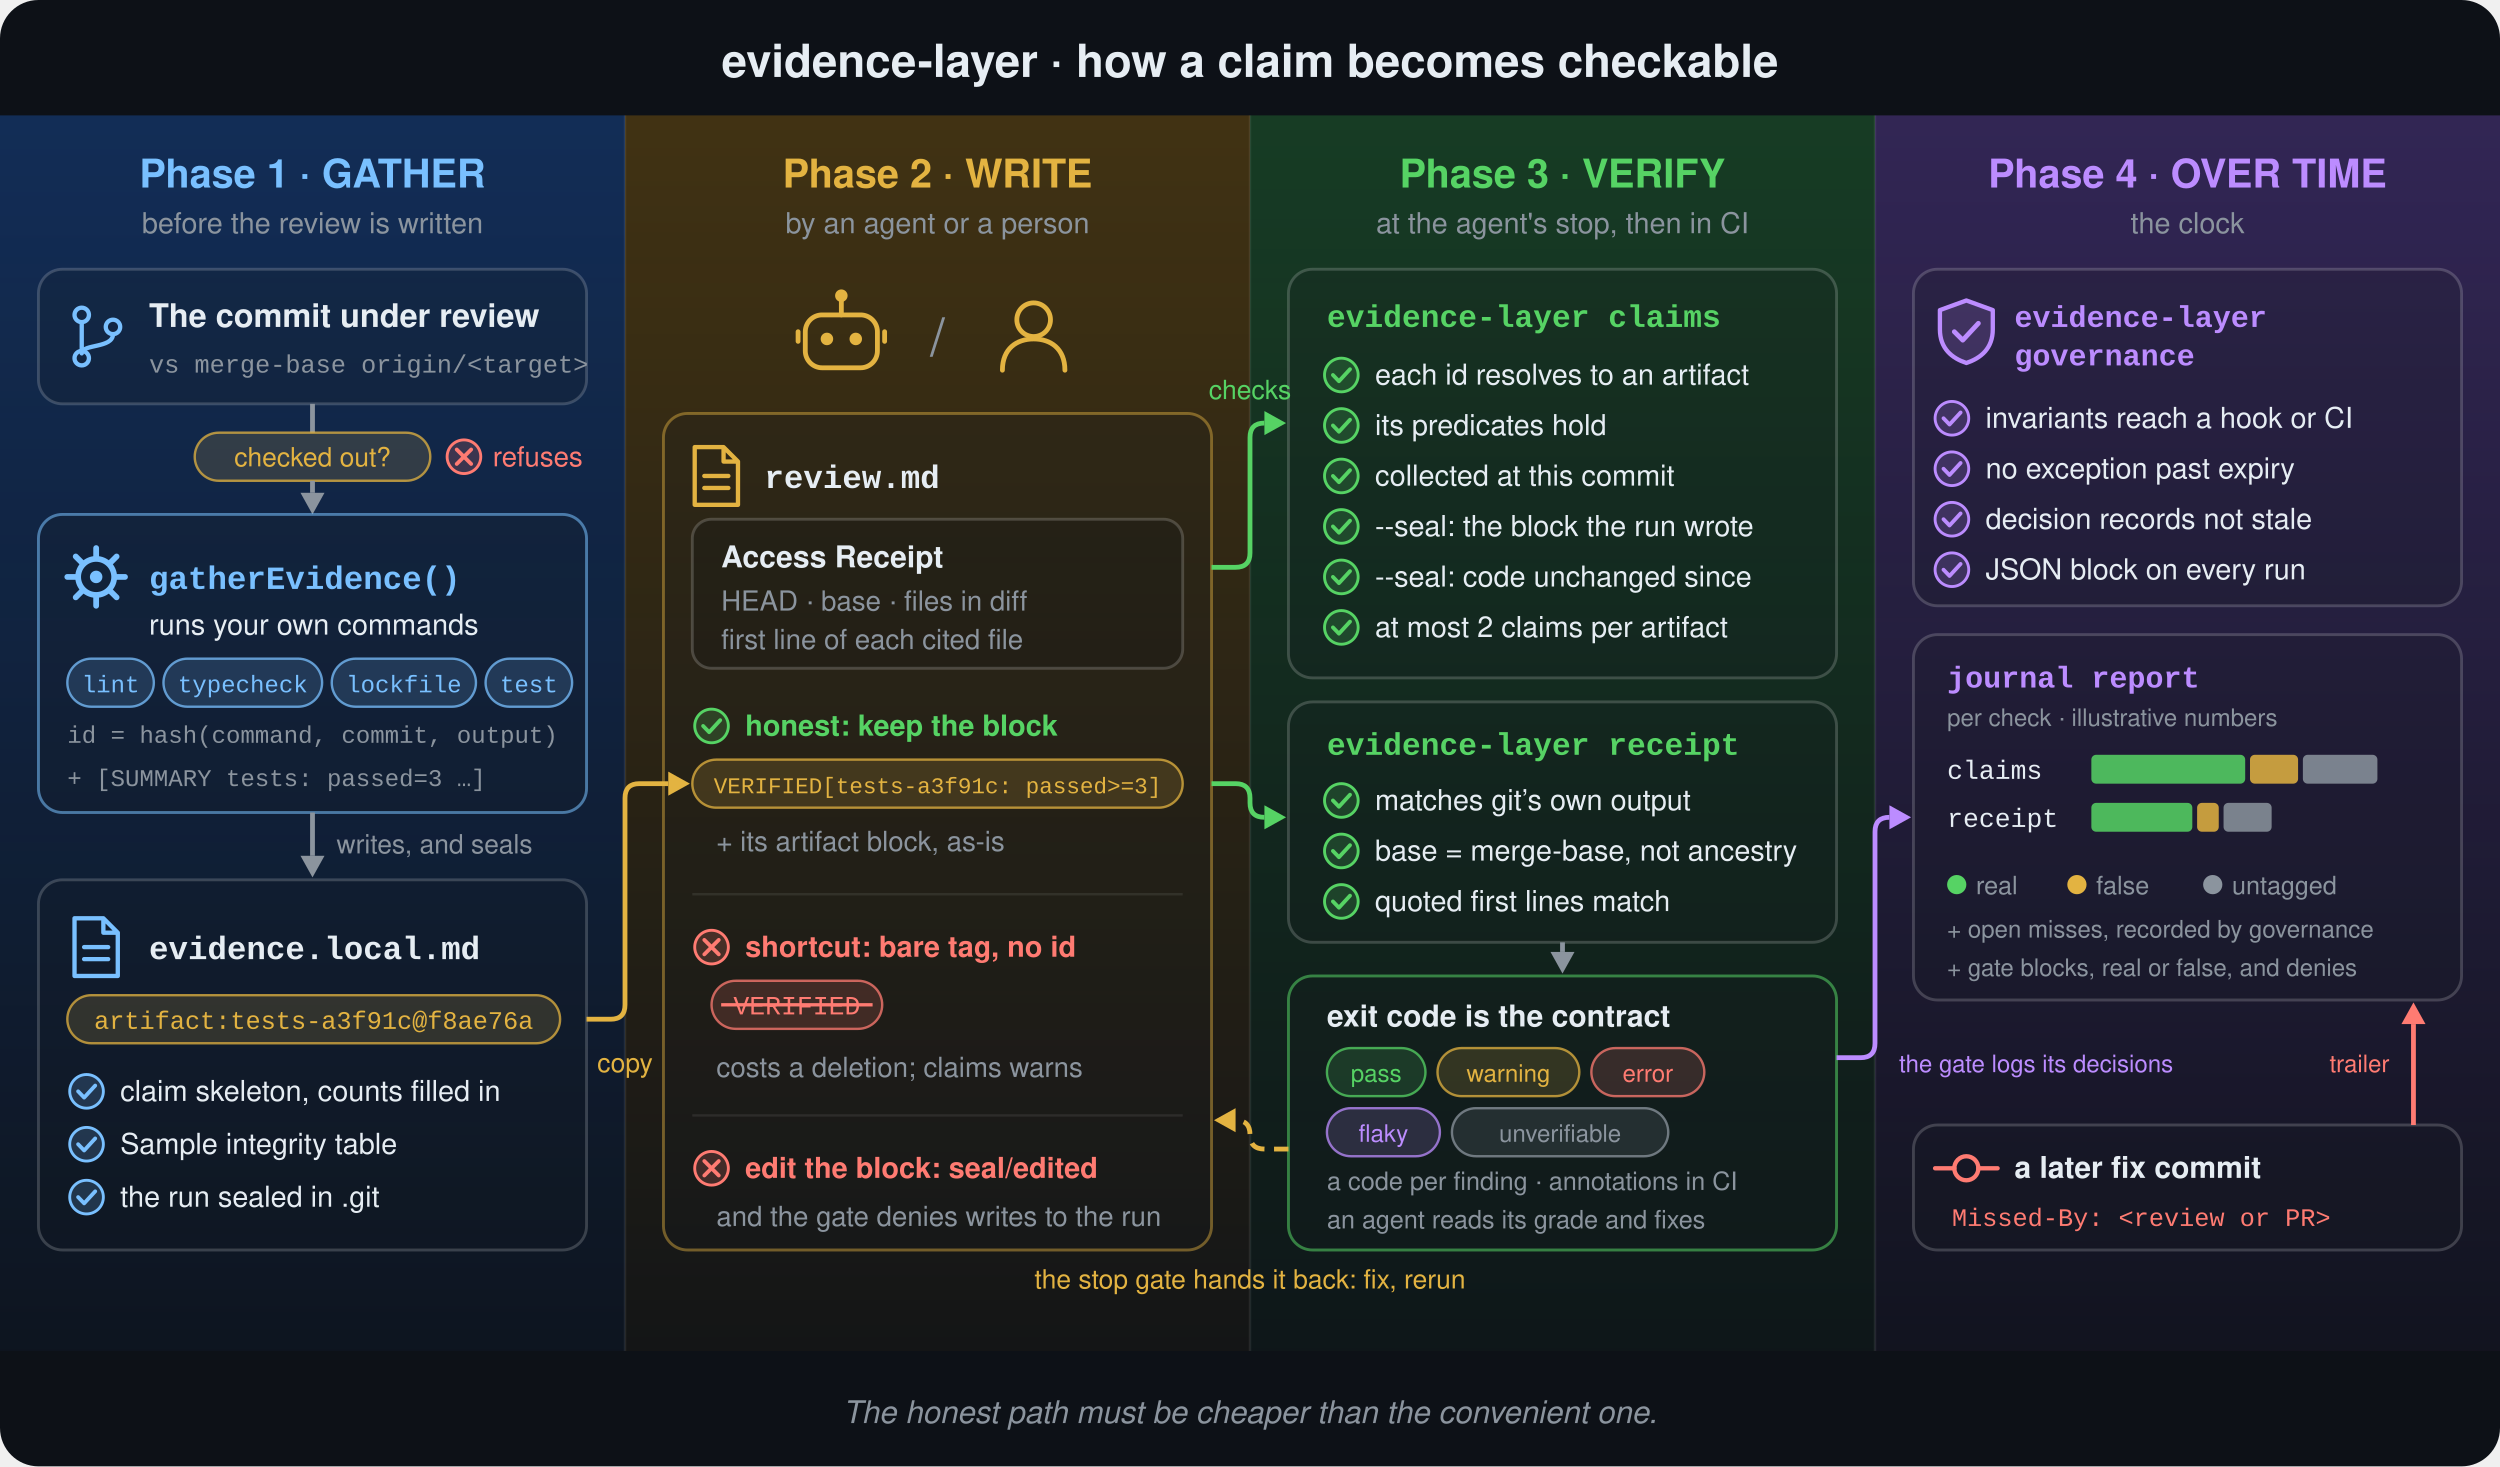
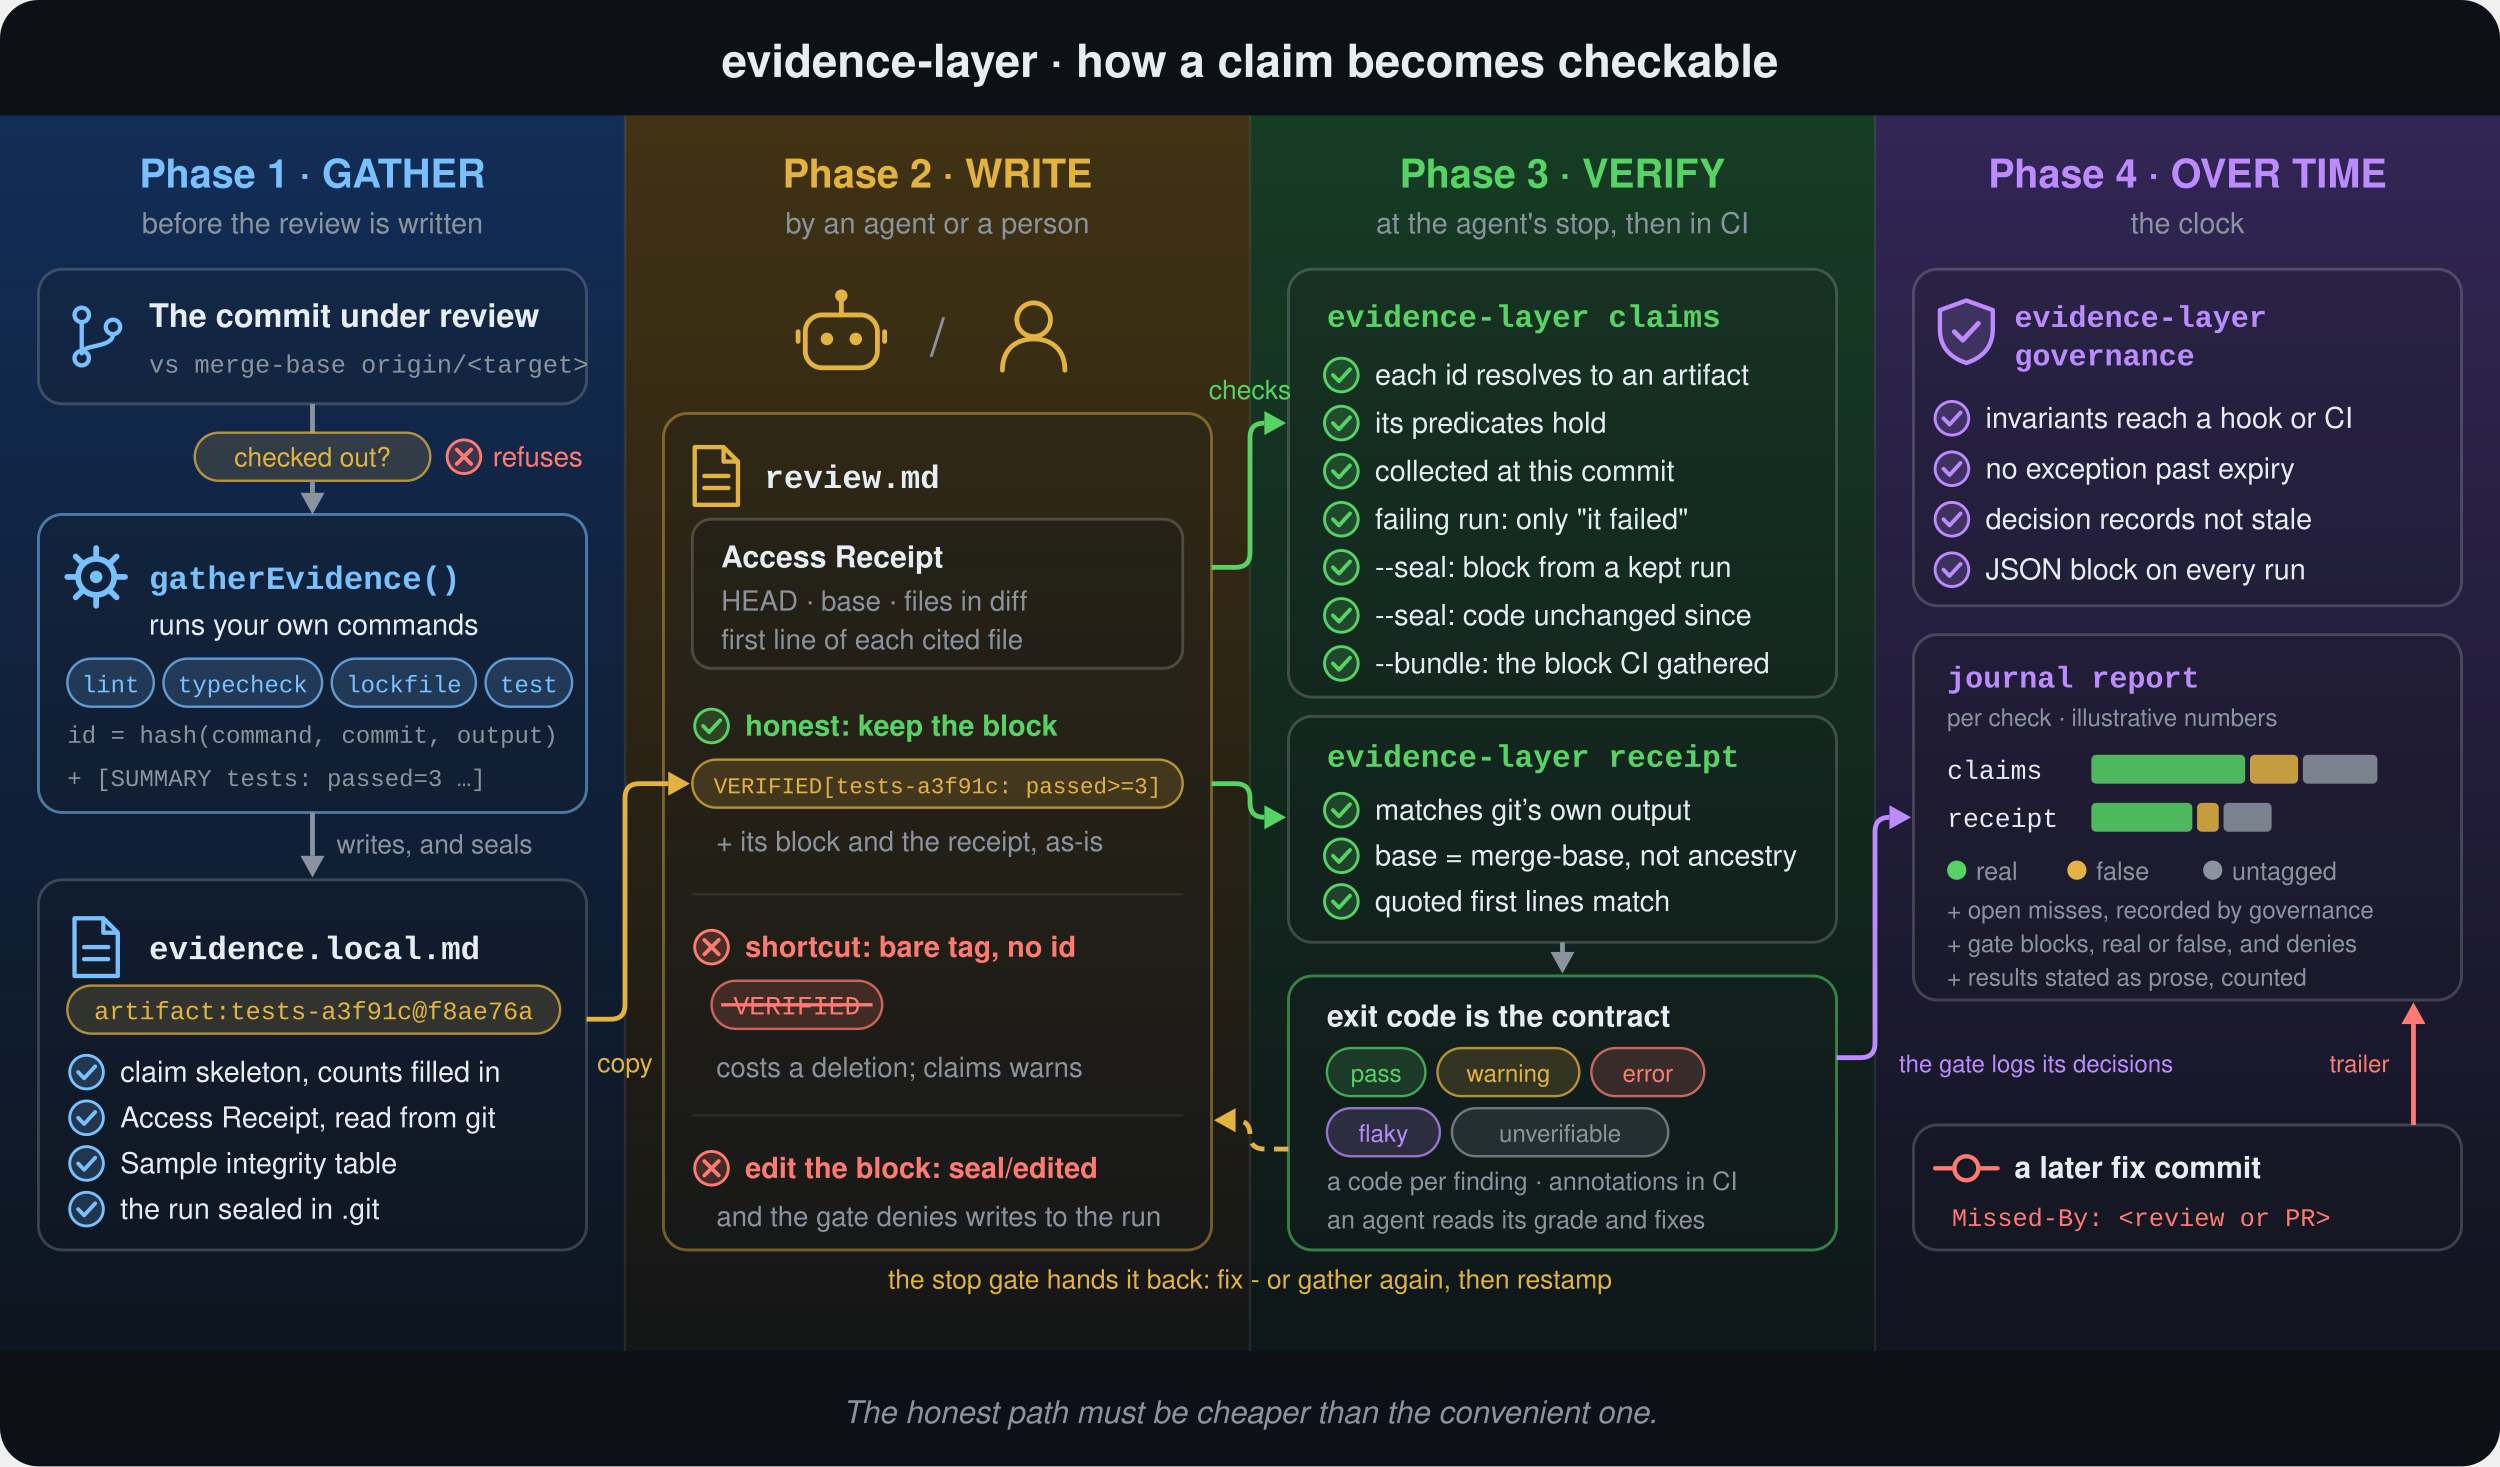
<svg xmlns="http://www.w3.org/2000/svg" viewBox="0 0 1040 610" width="1040" height="610" role="img" aria-label="How evidence-layer works, in four phases: gather evidence at the commit before the review is written, write the review by keeping the addressed artifact blocks, verify claims, the sealed run and the Access Receipt when the agent stops and again in CI, and count findings, gate decisions and misses over time in the journal.">
  <defs>
    <linearGradient id="g-1" x1="0" y1="0" x2="0" y2="1">
      <stop offset="0" stop-color="#1f6feb" stop-opacity="0.30" />
      <stop offset="1" stop-color="#1f6feb" stop-opacity="0.04" />
    </linearGradient>
    <linearGradient id="g-2" x1="0" y1="0" x2="0" y2="1">
      <stop offset="0" stop-color="#bb8009" stop-opacity="0.30" />
      <stop offset="1" stop-color="#bb8009" stop-opacity="0.04" />
    </linearGradient>
    <linearGradient id="g-3" x1="0" y1="0" x2="0" y2="1">
      <stop offset="0" stop-color="#2ea043" stop-opacity="0.30" />
      <stop offset="1" stop-color="#2ea043" stop-opacity="0.04" />
    </linearGradient>
    <linearGradient id="g-4" x1="0" y1="0" x2="0" y2="1">
      <stop offset="0" stop-color="#8957e5" stop-opacity="0.30" />
      <stop offset="1" stop-color="#8957e5" stop-opacity="0.04" />
    </linearGradient>
    <clipPath id="frame">
      <rect width="1040" height="610" rx="16" />
    </clipPath>
  </defs>
  <g clip-path="url(#frame)">
    <rect width="1040" height="610" fill="#0d1117" />
    <rect x="0" y="48" width="260" height="514" fill="url(#g-1)" />
    <text x="130" y="78" font-family="-apple-system, BlinkMacSystemFont, 'Segoe UI', Helvetica, Arial, sans-serif" font-size="16.5" font-weight="700" fill="#79c0ff" text-anchor="middle">Phase 1 · GATHER</text>
    <text x="130" y="97" font-family="-apple-system, BlinkMacSystemFont, 'Segoe UI', Helvetica, Arial, sans-serif" font-size="12" font-weight="400" fill="#8b949e" text-anchor="middle">before the review is written</text>
    <rect x="260" y="48" width="260" height="514" fill="url(#g-2)" />
    <line x1="260" y1="48" x2="260" y2="562" stroke="#ffffff" stroke-opacity="0.08" />
    <text x="390" y="78" font-family="-apple-system, BlinkMacSystemFont, 'Segoe UI', Helvetica, Arial, sans-serif" font-size="16.5" font-weight="700" fill="#e3b341" text-anchor="middle">Phase 2 · WRITE</text>
    <text x="390" y="97" font-family="-apple-system, BlinkMacSystemFont, 'Segoe UI', Helvetica, Arial, sans-serif" font-size="12" font-weight="400" fill="#8b949e" text-anchor="middle">by an agent or a person</text>
    <rect x="520" y="48" width="260" height="514" fill="url(#g-3)" />
    <line x1="520" y1="48" x2="520" y2="562" stroke="#ffffff" stroke-opacity="0.08" />
    <text x="650" y="78" font-family="-apple-system, BlinkMacSystemFont, 'Segoe UI', Helvetica, Arial, sans-serif" font-size="16.5" font-weight="700" fill="#56d364" text-anchor="middle">Phase 3 · VERIFY</text>
    <text x="650" y="97" font-family="-apple-system, BlinkMacSystemFont, 'Segoe UI', Helvetica, Arial, sans-serif" font-size="12" font-weight="400" fill="#8b949e" text-anchor="middle">at the agent's stop, then in CI</text>
    <rect x="780" y="48" width="260" height="514" fill="url(#g-4)" />
    <line x1="780" y1="48" x2="780" y2="562" stroke="#ffffff" stroke-opacity="0.08" />
    <text x="910" y="78" font-family="-apple-system, BlinkMacSystemFont, 'Segoe UI', Helvetica, Arial, sans-serif" font-size="16.5" font-weight="700" fill="#bc8cff" text-anchor="middle">Phase 4 · OVER TIME</text>
    <text x="910" y="97" font-family="-apple-system, BlinkMacSystemFont, 'Segoe UI', Helvetica, Arial, sans-serif" font-size="12" font-weight="400" fill="#8b949e" text-anchor="middle">the clock</text>
    <text x="520" y="32" font-family="-apple-system, BlinkMacSystemFont, 'Segoe UI', Helvetica, Arial, sans-serif" font-size="19" font-weight="700" fill="#e6edf3" text-anchor="middle">evidence-layer · how a claim becomes checkable</text>
    <rect x="16" y="112" width="228" height="56" rx="10" fill="#161b22" fill-opacity="0.2" stroke="#ffffff" stroke-opacity="0.18" stroke-width="1.2" />
    <g fill="none" stroke="#79c0ff" stroke-width="1.8" stroke-linecap="round">
      <circle cx="34" cy="131" r="3" />
      <circle cx="34" cy="149" r="3" />
      <circle cx="47" cy="136" r="3" />
      <path d="M34,134 v12 M47,139 c0,6 -13,4 -13,8" />
    </g>
    <text x="62" y="136" font-family="-apple-system, BlinkMacSystemFont, 'Segoe UI', Helvetica, Arial, sans-serif" font-size="13.5" font-weight="600" fill="#e6edf3" text-anchor="start">The commit under review</text>
    <text x="62" y="155" font-family="ui-monospace, SFMono-Regular, Menlo, Consolas, 'Liberation Mono', monospace" font-size="10.5" font-weight="400" fill="#8b949e" text-anchor="start">vs merge-base origin/&lt;target&gt;</text>
    <path d="M130,168 V180" fill="none" stroke="#8b949e" stroke-width="2" stroke-linejoin="round" />
    <rect x="81" y="180" width="98" height="20" rx="10" fill="#e3b341" fill-opacity="0.16" stroke="#e3b341" stroke-opacity="0.75" stroke-width="1" />
    <text x="130" y="194" font-family="-apple-system, BlinkMacSystemFont, 'Segoe UI', Helvetica, Arial, sans-serif" font-size="11" font-weight="400" fill="#e3b341" text-anchor="middle">checked out?</text>
    <circle cx="193" cy="190" r="7" fill="#ff7b72" fill-opacity="0.18" stroke="#ff7b72" stroke-width="1.2" />
    <path d="M190,187 l6,6 M196,187 l-6,6" stroke="#ff7b72" stroke-width="1.6" stroke-linecap="round" />
    <text x="205" y="194" font-family="-apple-system, BlinkMacSystemFont, 'Segoe UI', Helvetica, Arial, sans-serif" font-size="11.5" font-weight="400" fill="#ff7b72" text-anchor="start">refuses</text>
    <path d="M130,200 V205" fill="none" stroke="#8b949e" stroke-width="2" stroke-linejoin="round" />
    <polygon points="125,205 130,214 135,205" fill="#8b949e" />
    <rect x="16" y="214" width="228" height="124" rx="10" fill="#161b22" fill-opacity="0.2" stroke="#79c0ff" stroke-opacity="0.55" stroke-width="1.2" />
    <g fill="none" stroke="#79c0ff" stroke-width="2.4" stroke-linecap="round">
      <circle cx="40" cy="240" r="7.5" />
      <path d="M48.0,240.0 L52.0,240.0 M45.7,245.7 L48.5,248.5 M40.0,248.0 L40.0,252.0 M34.3,245.7 L31.5,248.5 M32.0,240.0 L28.0,240.0 M34.3,234.3 L31.5,231.5 M40.0,232.0 L40.0,228.0 M45.7,234.3 L48.5,231.5" />
    </g>
    <circle cx="40" cy="240" r="2.6" fill="#79c0ff" />
    <text x="62" y="245" font-family="ui-monospace, SFMono-Regular, Menlo, Consolas, 'Liberation Mono', monospace" font-size="13.5" font-weight="700" fill="#79c0ff" text-anchor="start">gatherEvidence()</text>
    <text x="62" y="264" font-family="-apple-system, BlinkMacSystemFont, 'Segoe UI', Helvetica, Arial, sans-serif" font-size="12" font-weight="400" fill="#e6edf3" text-anchor="start">runs your own commands</text>
    <rect x="28" y="274" width="36" height="20" rx="10" fill="#79c0ff" fill-opacity="0.16" stroke="#79c0ff" stroke-opacity="0.75" stroke-width="1" />
    <text x="46" y="288" font-family="ui-monospace, SFMono-Regular, Menlo, Consolas, 'Liberation Mono', monospace" font-size="10" font-weight="400" fill="#79c0ff" text-anchor="middle">lint</text>
    <rect x="68" y="274" width="66" height="20" rx="10" fill="#79c0ff" fill-opacity="0.16" stroke="#79c0ff" stroke-opacity="0.75" stroke-width="1" />
    <text x="101" y="288" font-family="ui-monospace, SFMono-Regular, Menlo, Consolas, 'Liberation Mono', monospace" font-size="10" font-weight="400" fill="#79c0ff" text-anchor="middle">typecheck</text>
    <rect x="138" y="274" width="60" height="20" rx="10" fill="#79c0ff" fill-opacity="0.16" stroke="#79c0ff" stroke-opacity="0.75" stroke-width="1" />
    <text x="168" y="288" font-family="ui-monospace, SFMono-Regular, Menlo, Consolas, 'Liberation Mono', monospace" font-size="10" font-weight="400" fill="#79c0ff" text-anchor="middle">lockfile</text>
    <rect x="202" y="274" width="36" height="20" rx="10" fill="#79c0ff" fill-opacity="0.16" stroke="#79c0ff" stroke-opacity="0.75" stroke-width="1" />
    <text x="220" y="288" font-family="ui-monospace, SFMono-Regular, Menlo, Consolas, 'Liberation Mono', monospace" font-size="10" font-weight="400" fill="#79c0ff" text-anchor="middle">test</text>
    <text x="28" y="309" font-family="ui-monospace, SFMono-Regular, Menlo, Consolas, 'Liberation Mono', monospace" font-size="10" font-weight="400" fill="#8b949e" text-anchor="start">id = hash(command, commit, output)</text>
    <text x="28" y="327" font-family="ui-monospace, SFMono-Regular, Menlo, Consolas, 'Liberation Mono', monospace" font-size="10" font-weight="400" fill="#8b949e" text-anchor="start">+ [SUMMARY tests: passed=3 …]</text>
    <path d="M130,338 V356" fill="none" stroke="#8b949e" stroke-width="2" stroke-linejoin="round" />
    <polygon points="125,356 130,365 135,356" fill="#8b949e" />
    <text x="140" y="355" font-family="-apple-system, BlinkMacSystemFont, 'Segoe UI', Helvetica, Arial, sans-serif" font-size="11" font-weight="400" fill="#8b949e" text-anchor="start">writes, and seals</text>
    <rect x="16" y="366" width="228" height="154" rx="10" fill="#161b22" fill-opacity="0.2" stroke="#ffffff" stroke-opacity="0.18" stroke-width="1.2" />
    <g fill="none" stroke="#79c0ff" stroke-width="1.8" stroke-linejoin="round">
      <path d="M31,382 h12 l6,6 v18 h-18 z M43,382 v6 h6" />
      <path d="M35,394 h10 M35,399 h10" stroke-linecap="round" />
    </g>
    <text x="62" y="399" font-family="ui-monospace, SFMono-Regular, Menlo, Consolas, 'Liberation Mono', monospace" font-size="13.5" font-weight="700" fill="#e6edf3" text-anchor="start">evidence.local.md</text>
-     <rect x="28" y="414" width="205" height="20" rx="10" fill="#e3b341" fill-opacity="0.16" stroke="#e3b341" stroke-opacity="0.75" stroke-width="1" />
-     <text x="130.5" y="428" font-family="ui-monospace, SFMono-Regular, Menlo, Consolas, 'Liberation Mono', monospace" font-size="10.5" font-weight="400" fill="#e3b341" text-anchor="middle">artifact:tests-a3f91c@f8ae76a</text>
-     <circle cx="36" cy="454" r="7" fill="#79c0ff" fill-opacity="0.18" stroke="#79c0ff" stroke-width="1.2" />
-     <path d="M32.5,454 l2.5,2.6 l4.6,-5" fill="none" stroke="#79c0ff" stroke-width="1.6" stroke-linecap="round" stroke-linejoin="round" />
-     <text x="50" y="458" font-family="-apple-system, BlinkMacSystemFont, 'Segoe UI', Helvetica, Arial, sans-serif" font-size="12" font-weight="400" fill="#e6edf3" text-anchor="start">claim skeleton, counts filled in</text>
-     <circle cx="36" cy="476" r="7" fill="#79c0ff" fill-opacity="0.18" stroke="#79c0ff" stroke-width="1.2" />
-     <path d="M32.5,476 l2.5,2.6 l4.6,-5" fill="none" stroke="#79c0ff" stroke-width="1.6" stroke-linecap="round" stroke-linejoin="round" />
-     <text x="50" y="480" font-family="-apple-system, BlinkMacSystemFont, 'Segoe UI', Helvetica, Arial, sans-serif" font-size="12" font-weight="400" fill="#e6edf3" text-anchor="start">Sample integrity table</text>
-     <circle cx="36" cy="498" r="7" fill="#79c0ff" fill-opacity="0.18" stroke="#79c0ff" stroke-width="1.2" />
-     <path d="M32.5,498 l2.5,2.6 l4.6,-5" fill="none" stroke="#79c0ff" stroke-width="1.6" stroke-linecap="round" stroke-linejoin="round" />
-     <text x="50" y="502" font-family="-apple-system, BlinkMacSystemFont, 'Segoe UI', Helvetica, Arial, sans-serif" font-size="12" font-weight="400" fill="#e6edf3" text-anchor="start">the run sealed in .git</text>
+     <rect x="28" y="410" width="205" height="20" rx="10" fill="#e3b341" fill-opacity="0.16" stroke="#e3b341" stroke-opacity="0.75" stroke-width="1" />
+     <text x="130.5" y="424" font-family="ui-monospace, SFMono-Regular, Menlo, Consolas, 'Liberation Mono', monospace" font-size="10.5" font-weight="400" fill="#e3b341" text-anchor="middle">artifact:tests-a3f91c@f8ae76a</text>
+     <circle cx="36" cy="446" r="7" fill="#79c0ff" fill-opacity="0.18" stroke="#79c0ff" stroke-width="1.2" />
+     <path d="M32.5,446 l2.5,2.6 l4.6,-5" fill="none" stroke="#79c0ff" stroke-width="1.6" stroke-linecap="round" stroke-linejoin="round" />
+     <text x="50" y="450" font-family="-apple-system, BlinkMacSystemFont, 'Segoe UI', Helvetica, Arial, sans-serif" font-size="12" font-weight="400" fill="#e6edf3" text-anchor="start">claim skeleton, counts filled in</text>
+     <circle cx="36" cy="465" r="7" fill="#79c0ff" fill-opacity="0.18" stroke="#79c0ff" stroke-width="1.2" />
+     <path d="M32.5,465 l2.5,2.6 l4.6,-5" fill="none" stroke="#79c0ff" stroke-width="1.6" stroke-linecap="round" stroke-linejoin="round" />
+     <text x="50" y="469" font-family="-apple-system, BlinkMacSystemFont, 'Segoe UI', Helvetica, Arial, sans-serif" font-size="12" font-weight="400" fill="#e6edf3" text-anchor="start">Access Receipt, read from git</text>
+     <circle cx="36" cy="484" r="7" fill="#79c0ff" fill-opacity="0.18" stroke="#79c0ff" stroke-width="1.2" />
+     <path d="M32.5,484 l2.5,2.6 l4.6,-5" fill="none" stroke="#79c0ff" stroke-width="1.6" stroke-linecap="round" stroke-linejoin="round" />
+     <text x="50" y="488" font-family="-apple-system, BlinkMacSystemFont, 'Segoe UI', Helvetica, Arial, sans-serif" font-size="12" font-weight="400" fill="#e6edf3" text-anchor="start">Sample integrity table</text>
+     <circle cx="36" cy="503" r="7" fill="#79c0ff" fill-opacity="0.18" stroke="#79c0ff" stroke-width="1.2" />
+     <path d="M32.5,503 l2.5,2.6 l4.6,-5" fill="none" stroke="#79c0ff" stroke-width="1.6" stroke-linecap="round" stroke-linejoin="round" />
+     <text x="50" y="507" font-family="-apple-system, BlinkMacSystemFont, 'Segoe UI', Helvetica, Arial, sans-serif" font-size="12" font-weight="400" fill="#e6edf3" text-anchor="start">the run sealed in .git</text>
    <g fill="none" stroke="#e3b341" stroke-width="2" stroke-linecap="round">
      <rect x="335" y="131" width="30" height="22" rx="7" />
      <path d="M350,131 v-6" />
      <path d="M332,142 v-4 M368,142 v-4" />
    </g>
    <circle cx="350" cy="123" r="2.6" fill="#e3b341" />
    <circle cx="344" cy="141" r="2.6" fill="#e3b341" />
    <circle cx="356" cy="141" r="2.6" fill="#e3b341" />
    <text x="390" y="148" font-family="-apple-system, BlinkMacSystemFont, 'Segoe UI', Helvetica, Arial, sans-serif" font-size="22" font-weight="400" fill="#8b949e" text-anchor="middle">/</text>
    <g fill="none" stroke="#e3b341" stroke-width="2" stroke-linecap="round">
      <circle cx="430" cy="133" r="7" />
      <path d="M417,154 c0,-9 6,-13 13,-13 s13,4 13,13" />
    </g>
    <rect x="276" y="172" width="228" height="348" rx="10" fill="#161b22" fill-opacity="0.2" stroke="#e3b341" stroke-opacity="0.45" stroke-width="1.2" />
    <g fill="none" stroke="#e3b341" stroke-width="1.8" stroke-linejoin="round">
      <path d="M289,186 h12 l6,6 v18 h-18 z M301,186 v6 h6" />
      <path d="M293,198 h10 M293,203 h10" stroke-linecap="round" />
    </g>
    <text x="318" y="203" font-family="ui-monospace, SFMono-Regular, Menlo, Consolas, 'Liberation Mono', monospace" font-size="13.5" font-weight="700" fill="#e6edf3" text-anchor="start">review.md</text>
    <rect x="288" y="216" width="204" height="62" rx="8" fill="#0d1117" fill-opacity="0.2" stroke="#ffffff" stroke-opacity="0.18" stroke-width="1.2" />
    <text x="300" y="236" font-family="-apple-system, BlinkMacSystemFont, 'Segoe UI', Helvetica, Arial, sans-serif" font-size="12.5" font-weight="600" fill="#e6edf3" text-anchor="start">Access Receipt</text>
    <text x="300" y="254" font-family="-apple-system, BlinkMacSystemFont, 'Segoe UI', Helvetica, Arial, sans-serif" font-size="11.5" font-weight="400" fill="#8b949e" text-anchor="start">HEAD · base · files in diff</text>
    <text x="300" y="270" font-family="-apple-system, BlinkMacSystemFont, 'Segoe UI', Helvetica, Arial, sans-serif" font-size="11.5" font-weight="400" fill="#8b949e" text-anchor="start">first line of each cited file</text>
    <circle cx="296" cy="302" r="7" fill="#56d364" fill-opacity="0.18" stroke="#56d364" stroke-width="1.2" />
    <path d="M292.5,302 l2.5,2.6 l4.6,-5" fill="none" stroke="#56d364" stroke-width="1.6" stroke-linecap="round" stroke-linejoin="round" />
    <text x="310" y="306" font-family="-apple-system, BlinkMacSystemFont, 'Segoe UI', Helvetica, Arial, sans-serif" font-size="12" font-weight="600" fill="#56d364" text-anchor="start">honest: keep the block</text>
    <rect x="288" y="316" width="204" height="20" rx="10" fill="#e3b341" fill-opacity="0.16" stroke="#e3b341" stroke-opacity="0.75" stroke-width="1" />
    <text x="390" y="330" font-family="ui-monospace, SFMono-Regular, Menlo, Consolas, 'Liberation Mono', monospace" font-size="9.4" font-weight="400" fill="#e3b341" text-anchor="middle">VERIFIED[tests-a3f91c: passed&gt;=3]</text>
-     <text x="298" y="354" font-family="-apple-system, BlinkMacSystemFont, 'Segoe UI', Helvetica, Arial, sans-serif" font-size="11.5" font-weight="400" fill="#8b949e" text-anchor="start">+ its artifact block, as-is</text>
+     <text x="298" y="354" font-family="-apple-system, BlinkMacSystemFont, 'Segoe UI', Helvetica, Arial, sans-serif" font-size="11.5" font-weight="400" fill="#8b949e" text-anchor="start">+ its block and the receipt, as-is</text>
    <line x1="288" y1="372" x2="492" y2="372" stroke="#ffffff" stroke-opacity="0.08" />
    <circle cx="296" cy="394" r="7" fill="#ff7b72" fill-opacity="0.18" stroke="#ff7b72" stroke-width="1.2" />
    <path d="M293,391 l6,6 M299,391 l-6,6" stroke="#ff7b72" stroke-width="1.6" stroke-linecap="round" />
    <text x="310" y="398" font-family="-apple-system, BlinkMacSystemFont, 'Segoe UI', Helvetica, Arial, sans-serif" font-size="12" font-weight="600" fill="#ff7b72" text-anchor="start">shortcut: bare tag, no id</text>
    <rect x="296" y="408" width="71" height="20" rx="10" fill="#ff7b72" fill-opacity="0.16" stroke="#ff7b72" stroke-opacity="0.75" stroke-width="1" />
    <text x="331.5" y="422" font-family="ui-monospace, SFMono-Regular, Menlo, Consolas, 'Liberation Mono', monospace" font-size="11" font-weight="400" fill="#ff7b72" text-anchor="middle">VERIFIED</text>
    <line x1="300" y1="418" x2="363" y2="418" stroke="#ff7b72" stroke-width="1.4" />
    <text x="298" y="448" font-family="-apple-system, BlinkMacSystemFont, 'Segoe UI', Helvetica, Arial, sans-serif" font-size="11.5" font-weight="400" fill="#8b949e" text-anchor="start">costs a deletion; claims warns</text>
    <line x1="288" y1="464" x2="492" y2="464" stroke="#ffffff" stroke-opacity="0.08" />
    <circle cx="296" cy="486" r="7" fill="#ff7b72" fill-opacity="0.18" stroke="#ff7b72" stroke-width="1.2" />
    <path d="M293,483 l6,6 M299,483 l-6,6" stroke="#ff7b72" stroke-width="1.6" stroke-linecap="round" />
    <text x="310" y="490" font-family="-apple-system, BlinkMacSystemFont, 'Segoe UI', Helvetica, Arial, sans-serif" font-size="12" font-weight="600" fill="#ff7b72" text-anchor="start">edit the block: seal/edited</text>
    <text x="298" y="510" font-family="-apple-system, BlinkMacSystemFont, 'Segoe UI', Helvetica, Arial, sans-serif" font-size="11.5" font-weight="400" fill="#8b949e" text-anchor="start">and the gate denies writes to the run</text>
-     <rect x="536" y="112" width="228" height="170" rx="10" fill="#161b22" fill-opacity="0.2" stroke="#ffffff" stroke-opacity="0.18" stroke-width="1.2" />
+     <rect x="536" y="112" width="228" height="178" rx="10" fill="#161b22" fill-opacity="0.2" stroke="#ffffff" stroke-opacity="0.18" stroke-width="1.2" />
    <text x="552" y="136" font-family="ui-monospace, SFMono-Regular, Menlo, Consolas, 'Liberation Mono', monospace" font-size="13" font-weight="700" fill="#56d364" text-anchor="start">evidence-layer claims</text>
    <circle cx="558" cy="156" r="7" fill="#56d364" fill-opacity="0.18" stroke="#56d364" stroke-width="1.2" />
    <path d="M554.5,156 l2.5,2.6 l4.6,-5" fill="none" stroke="#56d364" stroke-width="1.6" stroke-linecap="round" stroke-linejoin="round" />
    <text x="572" y="160" font-family="-apple-system, BlinkMacSystemFont, 'Segoe UI', Helvetica, Arial, sans-serif" font-size="12" font-weight="400" fill="#e6edf3" text-anchor="start">each id resolves to an artifact</text>
-     <circle cx="558" cy="177" r="7" fill="#56d364" fill-opacity="0.18" stroke="#56d364" stroke-width="1.2" />
-     <path d="M554.5,177 l2.5,2.6 l4.6,-5" fill="none" stroke="#56d364" stroke-width="1.6" stroke-linecap="round" stroke-linejoin="round" />
-     <text x="572" y="181" font-family="-apple-system, BlinkMacSystemFont, 'Segoe UI', Helvetica, Arial, sans-serif" font-size="12" font-weight="400" fill="#e6edf3" text-anchor="start">its predicates hold</text>
-     <circle cx="558" cy="198" r="7" fill="#56d364" fill-opacity="0.18" stroke="#56d364" stroke-width="1.2" />
-     <path d="M554.5,198 l2.5,2.6 l4.6,-5" fill="none" stroke="#56d364" stroke-width="1.6" stroke-linecap="round" stroke-linejoin="round" />
-     <text x="572" y="202" font-family="-apple-system, BlinkMacSystemFont, 'Segoe UI', Helvetica, Arial, sans-serif" font-size="12" font-weight="400" fill="#e6edf3" text-anchor="start">collected at this commit</text>
-     <circle cx="558" cy="219" r="7" fill="#56d364" fill-opacity="0.18" stroke="#56d364" stroke-width="1.2" />
-     <path d="M554.5,219 l2.5,2.6 l4.6,-5" fill="none" stroke="#56d364" stroke-width="1.6" stroke-linecap="round" stroke-linejoin="round" />
-     <text x="572" y="223" font-family="-apple-system, BlinkMacSystemFont, 'Segoe UI', Helvetica, Arial, sans-serif" font-size="12" font-weight="400" fill="#e6edf3" text-anchor="start">--seal: the block the run wrote</text>
-     <circle cx="558" cy="240" r="7" fill="#56d364" fill-opacity="0.18" stroke="#56d364" stroke-width="1.2" />
-     <path d="M554.5,240 l2.5,2.6 l4.6,-5" fill="none" stroke="#56d364" stroke-width="1.6" stroke-linecap="round" stroke-linejoin="round" />
-     <text x="572" y="244" font-family="-apple-system, BlinkMacSystemFont, 'Segoe UI', Helvetica, Arial, sans-serif" font-size="12" font-weight="400" fill="#e6edf3" text-anchor="start">--seal: code unchanged since</text>
-     <circle cx="558" cy="261" r="7" fill="#56d364" fill-opacity="0.18" stroke="#56d364" stroke-width="1.2" />
-     <path d="M554.5,261 l2.5,2.6 l4.6,-5" fill="none" stroke="#56d364" stroke-width="1.6" stroke-linecap="round" stroke-linejoin="round" />
-     <text x="572" y="265" font-family="-apple-system, BlinkMacSystemFont, 'Segoe UI', Helvetica, Arial, sans-serif" font-size="12" font-weight="400" fill="#e6edf3" text-anchor="start">at most 2 claims per artifact</text>
-     <rect x="536" y="292" width="228" height="100" rx="10" fill="#161b22" fill-opacity="0.2" stroke="#ffffff" stroke-opacity="0.18" stroke-width="1.2" />
-     <text x="552" y="314" font-family="ui-monospace, SFMono-Regular, Menlo, Consolas, 'Liberation Mono', monospace" font-size="13" font-weight="700" fill="#56d364" text-anchor="start">evidence-layer receipt</text>
-     <circle cx="558" cy="333" r="7" fill="#56d364" fill-opacity="0.18" stroke="#56d364" stroke-width="1.2" />
-     <path d="M554.5,333 l2.5,2.6 l4.6,-5" fill="none" stroke="#56d364" stroke-width="1.6" stroke-linecap="round" stroke-linejoin="round" />
-     <text x="572" y="337" font-family="-apple-system, BlinkMacSystemFont, 'Segoe UI', Helvetica, Arial, sans-serif" font-size="12" font-weight="400" fill="#e6edf3" text-anchor="start">matches git’s own output</text>
-     <circle cx="558" cy="354" r="7" fill="#56d364" fill-opacity="0.18" stroke="#56d364" stroke-width="1.2" />
-     <path d="M554.5,354 l2.5,2.6 l4.6,-5" fill="none" stroke="#56d364" stroke-width="1.6" stroke-linecap="round" stroke-linejoin="round" />
-     <text x="572" y="358" font-family="-apple-system, BlinkMacSystemFont, 'Segoe UI', Helvetica, Arial, sans-serif" font-size="12" font-weight="400" fill="#e6edf3" text-anchor="start">base = merge-base, not ancestry</text>
+     <circle cx="558" cy="176" r="7" fill="#56d364" fill-opacity="0.18" stroke="#56d364" stroke-width="1.2" />
+     <path d="M554.5,176 l2.5,2.6 l4.6,-5" fill="none" stroke="#56d364" stroke-width="1.6" stroke-linecap="round" stroke-linejoin="round" />
+     <text x="572" y="180" font-family="-apple-system, BlinkMacSystemFont, 'Segoe UI', Helvetica, Arial, sans-serif" font-size="12" font-weight="400" fill="#e6edf3" text-anchor="start">its predicates hold</text>
+     <circle cx="558" cy="196" r="7" fill="#56d364" fill-opacity="0.18" stroke="#56d364" stroke-width="1.2" />
+     <path d="M554.5,196 l2.5,2.6 l4.6,-5" fill="none" stroke="#56d364" stroke-width="1.6" stroke-linecap="round" stroke-linejoin="round" />
+     <text x="572" y="200" font-family="-apple-system, BlinkMacSystemFont, 'Segoe UI', Helvetica, Arial, sans-serif" font-size="12" font-weight="400" fill="#e6edf3" text-anchor="start">collected at this commit</text>
+     <circle cx="558" cy="216" r="7" fill="#56d364" fill-opacity="0.18" stroke="#56d364" stroke-width="1.2" />
+     <path d="M554.5,216 l2.5,2.6 l4.6,-5" fill="none" stroke="#56d364" stroke-width="1.6" stroke-linecap="round" stroke-linejoin="round" />
+     <text x="572" y="220" font-family="-apple-system, BlinkMacSystemFont, 'Segoe UI', Helvetica, Arial, sans-serif" font-size="12" font-weight="400" fill="#e6edf3" text-anchor="start">failing run: only "it failed"</text>
+     <circle cx="558" cy="236" r="7" fill="#56d364" fill-opacity="0.18" stroke="#56d364" stroke-width="1.2" />
+     <path d="M554.5,236 l2.5,2.6 l4.6,-5" fill="none" stroke="#56d364" stroke-width="1.6" stroke-linecap="round" stroke-linejoin="round" />
+     <text x="572" y="240" font-family="-apple-system, BlinkMacSystemFont, 'Segoe UI', Helvetica, Arial, sans-serif" font-size="12" font-weight="400" fill="#e6edf3" text-anchor="start">--seal: block from a kept run</text>
+     <circle cx="558" cy="256" r="7" fill="#56d364" fill-opacity="0.18" stroke="#56d364" stroke-width="1.2" />
+     <path d="M554.5,256 l2.5,2.6 l4.6,-5" fill="none" stroke="#56d364" stroke-width="1.6" stroke-linecap="round" stroke-linejoin="round" />
+     <text x="572" y="260" font-family="-apple-system, BlinkMacSystemFont, 'Segoe UI', Helvetica, Arial, sans-serif" font-size="12" font-weight="400" fill="#e6edf3" text-anchor="start">--seal: code unchanged since</text>
+     <circle cx="558" cy="276" r="7" fill="#56d364" fill-opacity="0.18" stroke="#56d364" stroke-width="1.2" />
+     <path d="M554.5,276 l2.5,2.6 l4.6,-5" fill="none" stroke="#56d364" stroke-width="1.6" stroke-linecap="round" stroke-linejoin="round" />
+     <text x="572" y="280" font-family="-apple-system, BlinkMacSystemFont, 'Segoe UI', Helvetica, Arial, sans-serif" font-size="12" font-weight="400" fill="#e6edf3" text-anchor="start">--bundle: the block CI gathered</text>
+     <rect x="536" y="298" width="228" height="94" rx="10" fill="#161b22" fill-opacity="0.2" stroke="#ffffff" stroke-opacity="0.18" stroke-width="1.2" />
+     <text x="552" y="319" font-family="ui-monospace, SFMono-Regular, Menlo, Consolas, 'Liberation Mono', monospace" font-size="13" font-weight="700" fill="#56d364" text-anchor="start">evidence-layer receipt</text>
+     <circle cx="558" cy="337" r="7" fill="#56d364" fill-opacity="0.18" stroke="#56d364" stroke-width="1.2" />
+     <path d="M554.5,337 l2.5,2.6 l4.6,-5" fill="none" stroke="#56d364" stroke-width="1.6" stroke-linecap="round" stroke-linejoin="round" />
+     <text x="572" y="341" font-family="-apple-system, BlinkMacSystemFont, 'Segoe UI', Helvetica, Arial, sans-serif" font-size="12" font-weight="400" fill="#e6edf3" text-anchor="start">matches git’s own output</text>
+     <circle cx="558" cy="356" r="7" fill="#56d364" fill-opacity="0.18" stroke="#56d364" stroke-width="1.2" />
+     <path d="M554.5,356 l2.5,2.6 l4.6,-5" fill="none" stroke="#56d364" stroke-width="1.6" stroke-linecap="round" stroke-linejoin="round" />
+     <text x="572" y="360" font-family="-apple-system, BlinkMacSystemFont, 'Segoe UI', Helvetica, Arial, sans-serif" font-size="12" font-weight="400" fill="#e6edf3" text-anchor="start">base = merge-base, not ancestry</text>
    <circle cx="558" cy="375" r="7" fill="#56d364" fill-opacity="0.18" stroke="#56d364" stroke-width="1.2" />
    <path d="M554.5,375 l2.5,2.6 l4.6,-5" fill="none" stroke="#56d364" stroke-width="1.6" stroke-linecap="round" stroke-linejoin="round" />
    <text x="572" y="379" font-family="-apple-system, BlinkMacSystemFont, 'Segoe UI', Helvetica, Arial, sans-serif" font-size="12" font-weight="400" fill="#e6edf3" text-anchor="start">quoted first lines match</text>
    <path d="M650,392 V396" fill="none" stroke="#8b949e" stroke-width="2" stroke-linejoin="round" />
    <polygon points="645,396 650,405 655,396" fill="#8b949e" />
    <rect x="536" y="406" width="228" height="114" rx="10" fill="#161b22" fill-opacity="0.2" stroke="#56d364" stroke-opacity="0.55" stroke-width="1.2" />
    <text x="552" y="427" font-family="-apple-system, BlinkMacSystemFont, 'Segoe UI', Helvetica, Arial, sans-serif" font-size="12.5" font-weight="600" fill="#e6edf3" text-anchor="start">exit code is the contract</text>
    <rect x="552" y="436" width="41" height="20" rx="10" fill="#56d364" fill-opacity="0.16" stroke="#56d364" stroke-opacity="0.75" stroke-width="1" />
    <text x="572.5" y="450" font-family="-apple-system, BlinkMacSystemFont, 'Segoe UI', Helvetica, Arial, sans-serif" font-size="10" font-weight="400" fill="#56d364" text-anchor="middle">pass</text>
    <rect x="598" y="436" width="59" height="20" rx="10" fill="#e3b341" fill-opacity="0.16" stroke="#e3b341" stroke-opacity="0.75" stroke-width="1" />
    <text x="627.5" y="450" font-family="-apple-system, BlinkMacSystemFont, 'Segoe UI', Helvetica, Arial, sans-serif" font-size="10" font-weight="400" fill="#e3b341" text-anchor="middle">warning</text>
    <rect x="662" y="436" width="47" height="20" rx="10" fill="#ff7b72" fill-opacity="0.16" stroke="#ff7b72" stroke-opacity="0.75" stroke-width="1" />
    <text x="685.5" y="450" font-family="-apple-system, BlinkMacSystemFont, 'Segoe UI', Helvetica, Arial, sans-serif" font-size="10" font-weight="400" fill="#ff7b72" text-anchor="middle">error</text>
    <rect x="552" y="461" width="47" height="20" rx="10" fill="#bc8cff" fill-opacity="0.16" stroke="#bc8cff" stroke-opacity="0.75" stroke-width="1" />
    <text x="575.5" y="475" font-family="-apple-system, BlinkMacSystemFont, 'Segoe UI', Helvetica, Arial, sans-serif" font-size="10" font-weight="400" fill="#bc8cff" text-anchor="middle">flaky</text>
    <rect x="604" y="461" width="90" height="20" rx="10" fill="#8b949e" fill-opacity="0.16" stroke="#8b949e" stroke-opacity="0.75" stroke-width="1" />
    <text x="649" y="475" font-family="-apple-system, BlinkMacSystemFont, 'Segoe UI', Helvetica, Arial, sans-serif" font-size="10" font-weight="400" fill="#8b949e" text-anchor="middle">unverifiable</text>
    <text x="552" y="495" font-family="-apple-system, BlinkMacSystemFont, 'Segoe UI', Helvetica, Arial, sans-serif" font-size="10.5" font-weight="400" fill="#8b949e" text-anchor="start">a code per finding · annotations in CI</text>
    <text x="552" y="511" font-family="-apple-system, BlinkMacSystemFont, 'Segoe UI', Helvetica, Arial, sans-serif" font-size="10.5" font-weight="400" fill="#8b949e" text-anchor="start">an agent reads its grade and fixes</text>
    <rect x="796" y="112" width="228" height="140" rx="10" fill="#161b22" fill-opacity="0.2" stroke="#ffffff" stroke-opacity="0.18" stroke-width="1.2" />
    <path d="M818,125 l11,4 v8 c0,8 -5,12 -11,14 c-6,-2 -11,-6 -11,-14 v-8 z" fill="#bc8cff" fill-opacity="0.16" stroke="#bc8cff" stroke-width="1.8" stroke-linejoin="round" />
    <path d="M813,138 l3.5,3.5 l6.5,-7" fill="none" stroke="#bc8cff" stroke-width="2" stroke-linecap="round" stroke-linejoin="round" />
    <text x="838" y="136" font-family="ui-monospace, SFMono-Regular, Menlo, Consolas, 'Liberation Mono', monospace" font-size="12.5" font-weight="700" fill="#bc8cff" text-anchor="start">evidence-layer</text>
    <text x="838" y="152" font-family="ui-monospace, SFMono-Regular, Menlo, Consolas, 'Liberation Mono', monospace" font-size="12.5" font-weight="700" fill="#bc8cff" text-anchor="start">governance</text>
    <circle cx="812" cy="174" r="7" fill="#bc8cff" fill-opacity="0.18" stroke="#bc8cff" stroke-width="1.2" />
    <path d="M808.5,174 l2.5,2.6 l4.6,-5" fill="none" stroke="#bc8cff" stroke-width="1.6" stroke-linecap="round" stroke-linejoin="round" />
    <text x="826" y="178" font-family="-apple-system, BlinkMacSystemFont, 'Segoe UI', Helvetica, Arial, sans-serif" font-size="12" font-weight="400" fill="#e6edf3" text-anchor="start">invariants reach a hook or CI</text>
    <circle cx="812" cy="195" r="7" fill="#bc8cff" fill-opacity="0.18" stroke="#bc8cff" stroke-width="1.2" />
    <path d="M808.5,195 l2.5,2.6 l4.6,-5" fill="none" stroke="#bc8cff" stroke-width="1.6" stroke-linecap="round" stroke-linejoin="round" />
    <text x="826" y="199" font-family="-apple-system, BlinkMacSystemFont, 'Segoe UI', Helvetica, Arial, sans-serif" font-size="12" font-weight="400" fill="#e6edf3" text-anchor="start">no exception past expiry</text>
    <circle cx="812" cy="216" r="7" fill="#bc8cff" fill-opacity="0.18" stroke="#bc8cff" stroke-width="1.2" />
    <path d="M808.5,216 l2.5,2.6 l4.6,-5" fill="none" stroke="#bc8cff" stroke-width="1.6" stroke-linecap="round" stroke-linejoin="round" />
    <text x="826" y="220" font-family="-apple-system, BlinkMacSystemFont, 'Segoe UI', Helvetica, Arial, sans-serif" font-size="12" font-weight="400" fill="#e6edf3" text-anchor="start">decision records not stale</text>
    <circle cx="812" cy="237" r="7" fill="#bc8cff" fill-opacity="0.18" stroke="#bc8cff" stroke-width="1.2" />
    <path d="M808.5,237 l2.5,2.6 l4.6,-5" fill="none" stroke="#bc8cff" stroke-width="1.6" stroke-linecap="round" stroke-linejoin="round" />
    <text x="826" y="241" font-family="-apple-system, BlinkMacSystemFont, 'Segoe UI', Helvetica, Arial, sans-serif" font-size="12" font-weight="400" fill="#e6edf3" text-anchor="start">JSON block on every run</text>
    <rect x="796" y="264" width="228" height="152" rx="10" fill="#161b22" fill-opacity="0.2" stroke="#ffffff" stroke-opacity="0.18" stroke-width="1.2" />
    <text x="810" y="286" font-family="ui-monospace, SFMono-Regular, Menlo, Consolas, 'Liberation Mono', monospace" font-size="12.5" font-weight="700" fill="#bc8cff" text-anchor="start">journal report</text>
    <text x="810" y="302" font-family="-apple-system, BlinkMacSystemFont, 'Segoe UI', Helvetica, Arial, sans-serif" font-size="10" font-weight="400" fill="#8b949e" text-anchor="start">per check · illustrative numbers</text>
    <text x="810" y="324" font-family="ui-monospace, SFMono-Regular, Menlo, Consolas, 'Liberation Mono', monospace" font-size="11" font-weight="400" fill="#e6edf3" text-anchor="start">claims</text>
    <rect x="870" y="314" width="64" height="12" rx="2" fill="#56d364" fill-opacity="0.85" />
    <rect x="936" y="314" width="20" height="12" rx="2" fill="#e3b341" fill-opacity="0.85" />
    <rect x="958" y="314" width="31" height="12" rx="2" fill="#8b949e" fill-opacity="0.85" />
    <text x="810" y="344" font-family="ui-monospace, SFMono-Regular, Menlo, Consolas, 'Liberation Mono', monospace" font-size="11" font-weight="400" fill="#e6edf3" text-anchor="start">receipt</text>
    <rect x="870" y="334" width="42" height="12" rx="2" fill="#56d364" fill-opacity="0.85" />
    <rect x="914" y="334" width="9" height="12" rx="2" fill="#e3b341" fill-opacity="0.85" />
    <rect x="925" y="334" width="20" height="12" rx="2" fill="#8b949e" fill-opacity="0.85" />
-     <circle cx="814" cy="368" r="4" fill="#56d364" />
-     <text x="822" y="372" font-family="-apple-system, BlinkMacSystemFont, 'Segoe UI', Helvetica, Arial, sans-serif" font-size="10.5" font-weight="400" fill="#8b949e" text-anchor="start">real</text>
-     <circle cx="864" cy="368" r="4" fill="#e3b341" />
-     <text x="872" y="372" font-family="-apple-system, BlinkMacSystemFont, 'Segoe UI', Helvetica, Arial, sans-serif" font-size="10.5" font-weight="400" fill="#8b949e" text-anchor="start">false</text>
-     <circle cx="920.5" cy="368" r="4" fill="#8b949e" />
-     <text x="928.5" y="372" font-family="-apple-system, BlinkMacSystemFont, 'Segoe UI', Helvetica, Arial, sans-serif" font-size="10.5" font-weight="400" fill="#8b949e" text-anchor="start">untagged</text>
-     <text x="810" y="390" font-family="-apple-system, BlinkMacSystemFont, 'Segoe UI', Helvetica, Arial, sans-serif" font-size="10" font-weight="400" fill="#8b949e" text-anchor="start">+ open misses, recorded by governance</text>
-     <text x="810" y="406" font-family="-apple-system, BlinkMacSystemFont, 'Segoe UI', Helvetica, Arial, sans-serif" font-size="10" font-weight="400" fill="#8b949e" text-anchor="start">+ gate blocks, real or false, and denies</text>
+     <circle cx="814" cy="362" r="4" fill="#56d364" />
+     <text x="822" y="366" font-family="-apple-system, BlinkMacSystemFont, 'Segoe UI', Helvetica, Arial, sans-serif" font-size="10.5" font-weight="400" fill="#8b949e" text-anchor="start">real</text>
+     <circle cx="864" cy="362" r="4" fill="#e3b341" />
+     <text x="872" y="366" font-family="-apple-system, BlinkMacSystemFont, 'Segoe UI', Helvetica, Arial, sans-serif" font-size="10.5" font-weight="400" fill="#8b949e" text-anchor="start">false</text>
+     <circle cx="920.5" cy="362" r="4" fill="#8b949e" />
+     <text x="928.5" y="366" font-family="-apple-system, BlinkMacSystemFont, 'Segoe UI', Helvetica, Arial, sans-serif" font-size="10.5" font-weight="400" fill="#8b949e" text-anchor="start">untagged</text>
+     <text x="810" y="382" font-family="-apple-system, BlinkMacSystemFont, 'Segoe UI', Helvetica, Arial, sans-serif" font-size="10" font-weight="400" fill="#8b949e" text-anchor="start">+ open misses, recorded by governance</text>
+     <text x="810" y="396" font-family="-apple-system, BlinkMacSystemFont, 'Segoe UI', Helvetica, Arial, sans-serif" font-size="10" font-weight="400" fill="#8b949e" text-anchor="start">+ gate blocks, real or false, and denies</text>
+     <text x="810" y="410" font-family="-apple-system, BlinkMacSystemFont, 'Segoe UI', Helvetica, Arial, sans-serif" font-size="10" font-weight="400" fill="#8b949e" text-anchor="start">+ results stated as prose, counted</text>
    <rect x="796" y="468" width="228" height="52" rx="10" fill="#161b22" fill-opacity="0.2" stroke="#ffffff" stroke-opacity="0.18" stroke-width="1.2" />
    <g fill="none" stroke="#ff7b72" stroke-width="1.8" stroke-linecap="round">
      <circle cx="818" cy="486" r="5" />
      <path d="M805,486 h8 M823,486 h8" />
    </g>
    <text x="838" y="490" font-family="-apple-system, BlinkMacSystemFont, 'Segoe UI', Helvetica, Arial, sans-serif" font-size="12.5" font-weight="600" fill="#e6edf3" text-anchor="start">a later fix commit</text>
    <text x="812" y="510" font-family="ui-monospace, SFMono-Regular, Menlo, Consolas, 'Liberation Mono', monospace" font-size="10.5" font-weight="400" fill="#ff7b72" text-anchor="start">Missed-By: &lt;review or PR&gt;</text>
    <path d="M1004,468 V426" fill="none" stroke="#ff7b72" stroke-width="2" stroke-linejoin="round" />
    <polygon points="999,426 1004,417 1009,426" fill="#ff7b72" />
    <text x="994" y="446" font-family="-apple-system, BlinkMacSystemFont, 'Segoe UI', Helvetica, Arial, sans-serif" font-size="10" font-weight="400" fill="#ff7b72" text-anchor="end">trailer</text>
    <path d="M244,424 H254 Q260,424 260,418 V332 Q260,326 266,326 H278" fill="none" stroke="#e3b341" stroke-width="2" stroke-linejoin="round" />
    <polygon points="278,321 287,326 278,331" fill="#e3b341" />
    <text x="260" y="446" font-family="-apple-system, BlinkMacSystemFont, 'Segoe UI', Helvetica, Arial, sans-serif" font-size="11" font-weight="400" fill="#e3b341" text-anchor="middle">copy</text>
    <path d="M504,236 H514 Q520,236 520,230 V182 Q520,176 526,176 H526" fill="none" stroke="#56d364" stroke-width="2" stroke-linejoin="round" />
    <polygon points="526,171 535,176 526,181" fill="#56d364" />
    <path d="M504,326 H514 Q520,326 520,332 V334 Q520,340 526,340 H526" fill="none" stroke="#56d364" stroke-width="2" stroke-linejoin="round" />
    <polygon points="526,335 535,340 526,345" fill="#56d364" />
    <text x="520" y="166" font-family="-apple-system, BlinkMacSystemFont, 'Segoe UI', Helvetica, Arial, sans-serif" font-size="11" font-weight="400" fill="#56d364" text-anchor="middle">checks</text>
    <path d="M536,478 H526 Q520,478 520,472 V472 Q520,466 514,466 H514" fill="none" stroke="#e3b341" stroke-width="2" stroke-linejoin="round" stroke-dasharray="6 4" />
    <polygon points="514,461 505,466 514,471" fill="#e3b341" />
-     <text x="520" y="536" font-family="-apple-system, BlinkMacSystemFont, 'Segoe UI', Helvetica, Arial, sans-serif" font-size="11" font-weight="400" fill="#e3b341" text-anchor="middle">the stop gate hands it back: fix, rerun</text>
+     <text x="520" y="536" font-family="-apple-system, BlinkMacSystemFont, 'Segoe UI', Helvetica, Arial, sans-serif" font-size="11" font-weight="400" fill="#e3b341" text-anchor="middle">the stop gate hands it back: fix - or gather again, then restamp</text>
    <path d="M764,440 H774 Q780,440 780,434 V346 Q780,340 786,340 H786" fill="none" stroke="#bc8cff" stroke-width="2" stroke-linejoin="round" />
    <polygon points="786,335 795,340 786,345" fill="#bc8cff" />
    <text x="790" y="446" font-family="-apple-system, BlinkMacSystemFont, 'Segoe UI', Helvetica, Arial, sans-serif" font-size="10" font-weight="400" fill="#bc8cff" text-anchor="start">the gate logs its decisions</text>
    <text x="520" y="592" font-family="-apple-system, BlinkMacSystemFont, 'Segoe UI', Helvetica, Arial, sans-serif" font-size="13" font-weight="400" fill="#8b949e" text-anchor="middle" font-style="italic">The honest path must be cheaper than the convenient one.</text>
  </g>
</svg>
